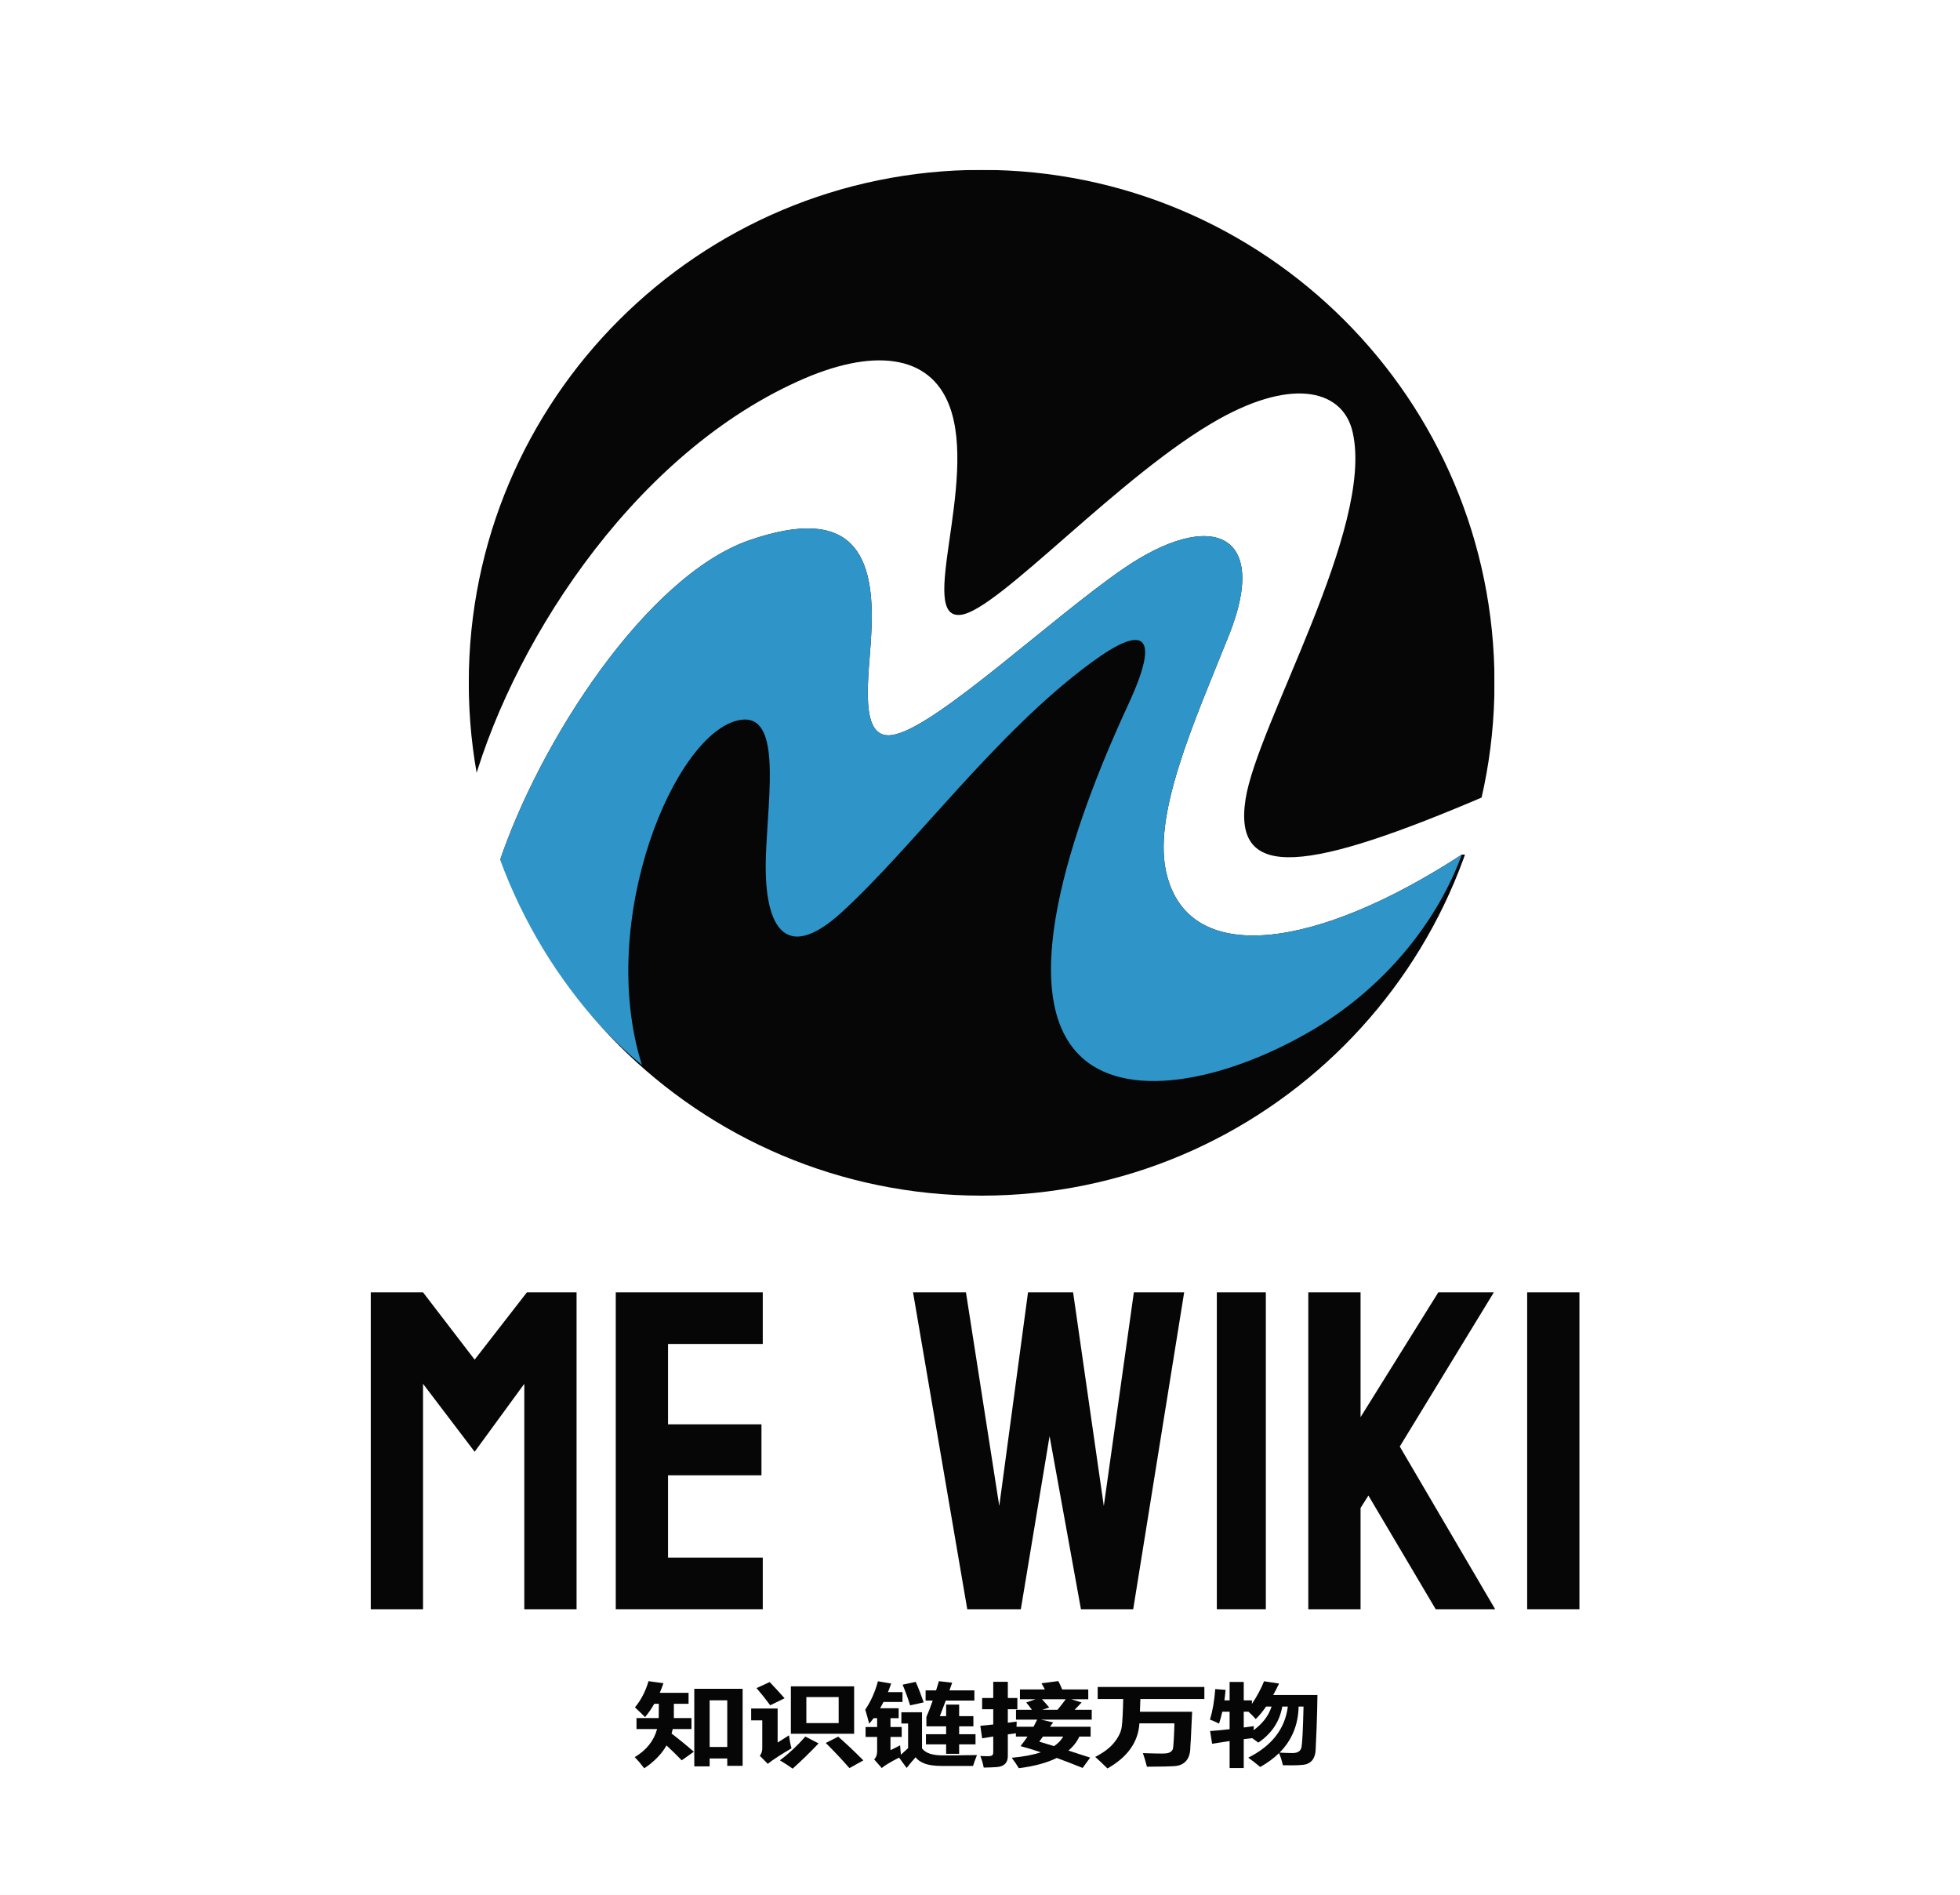
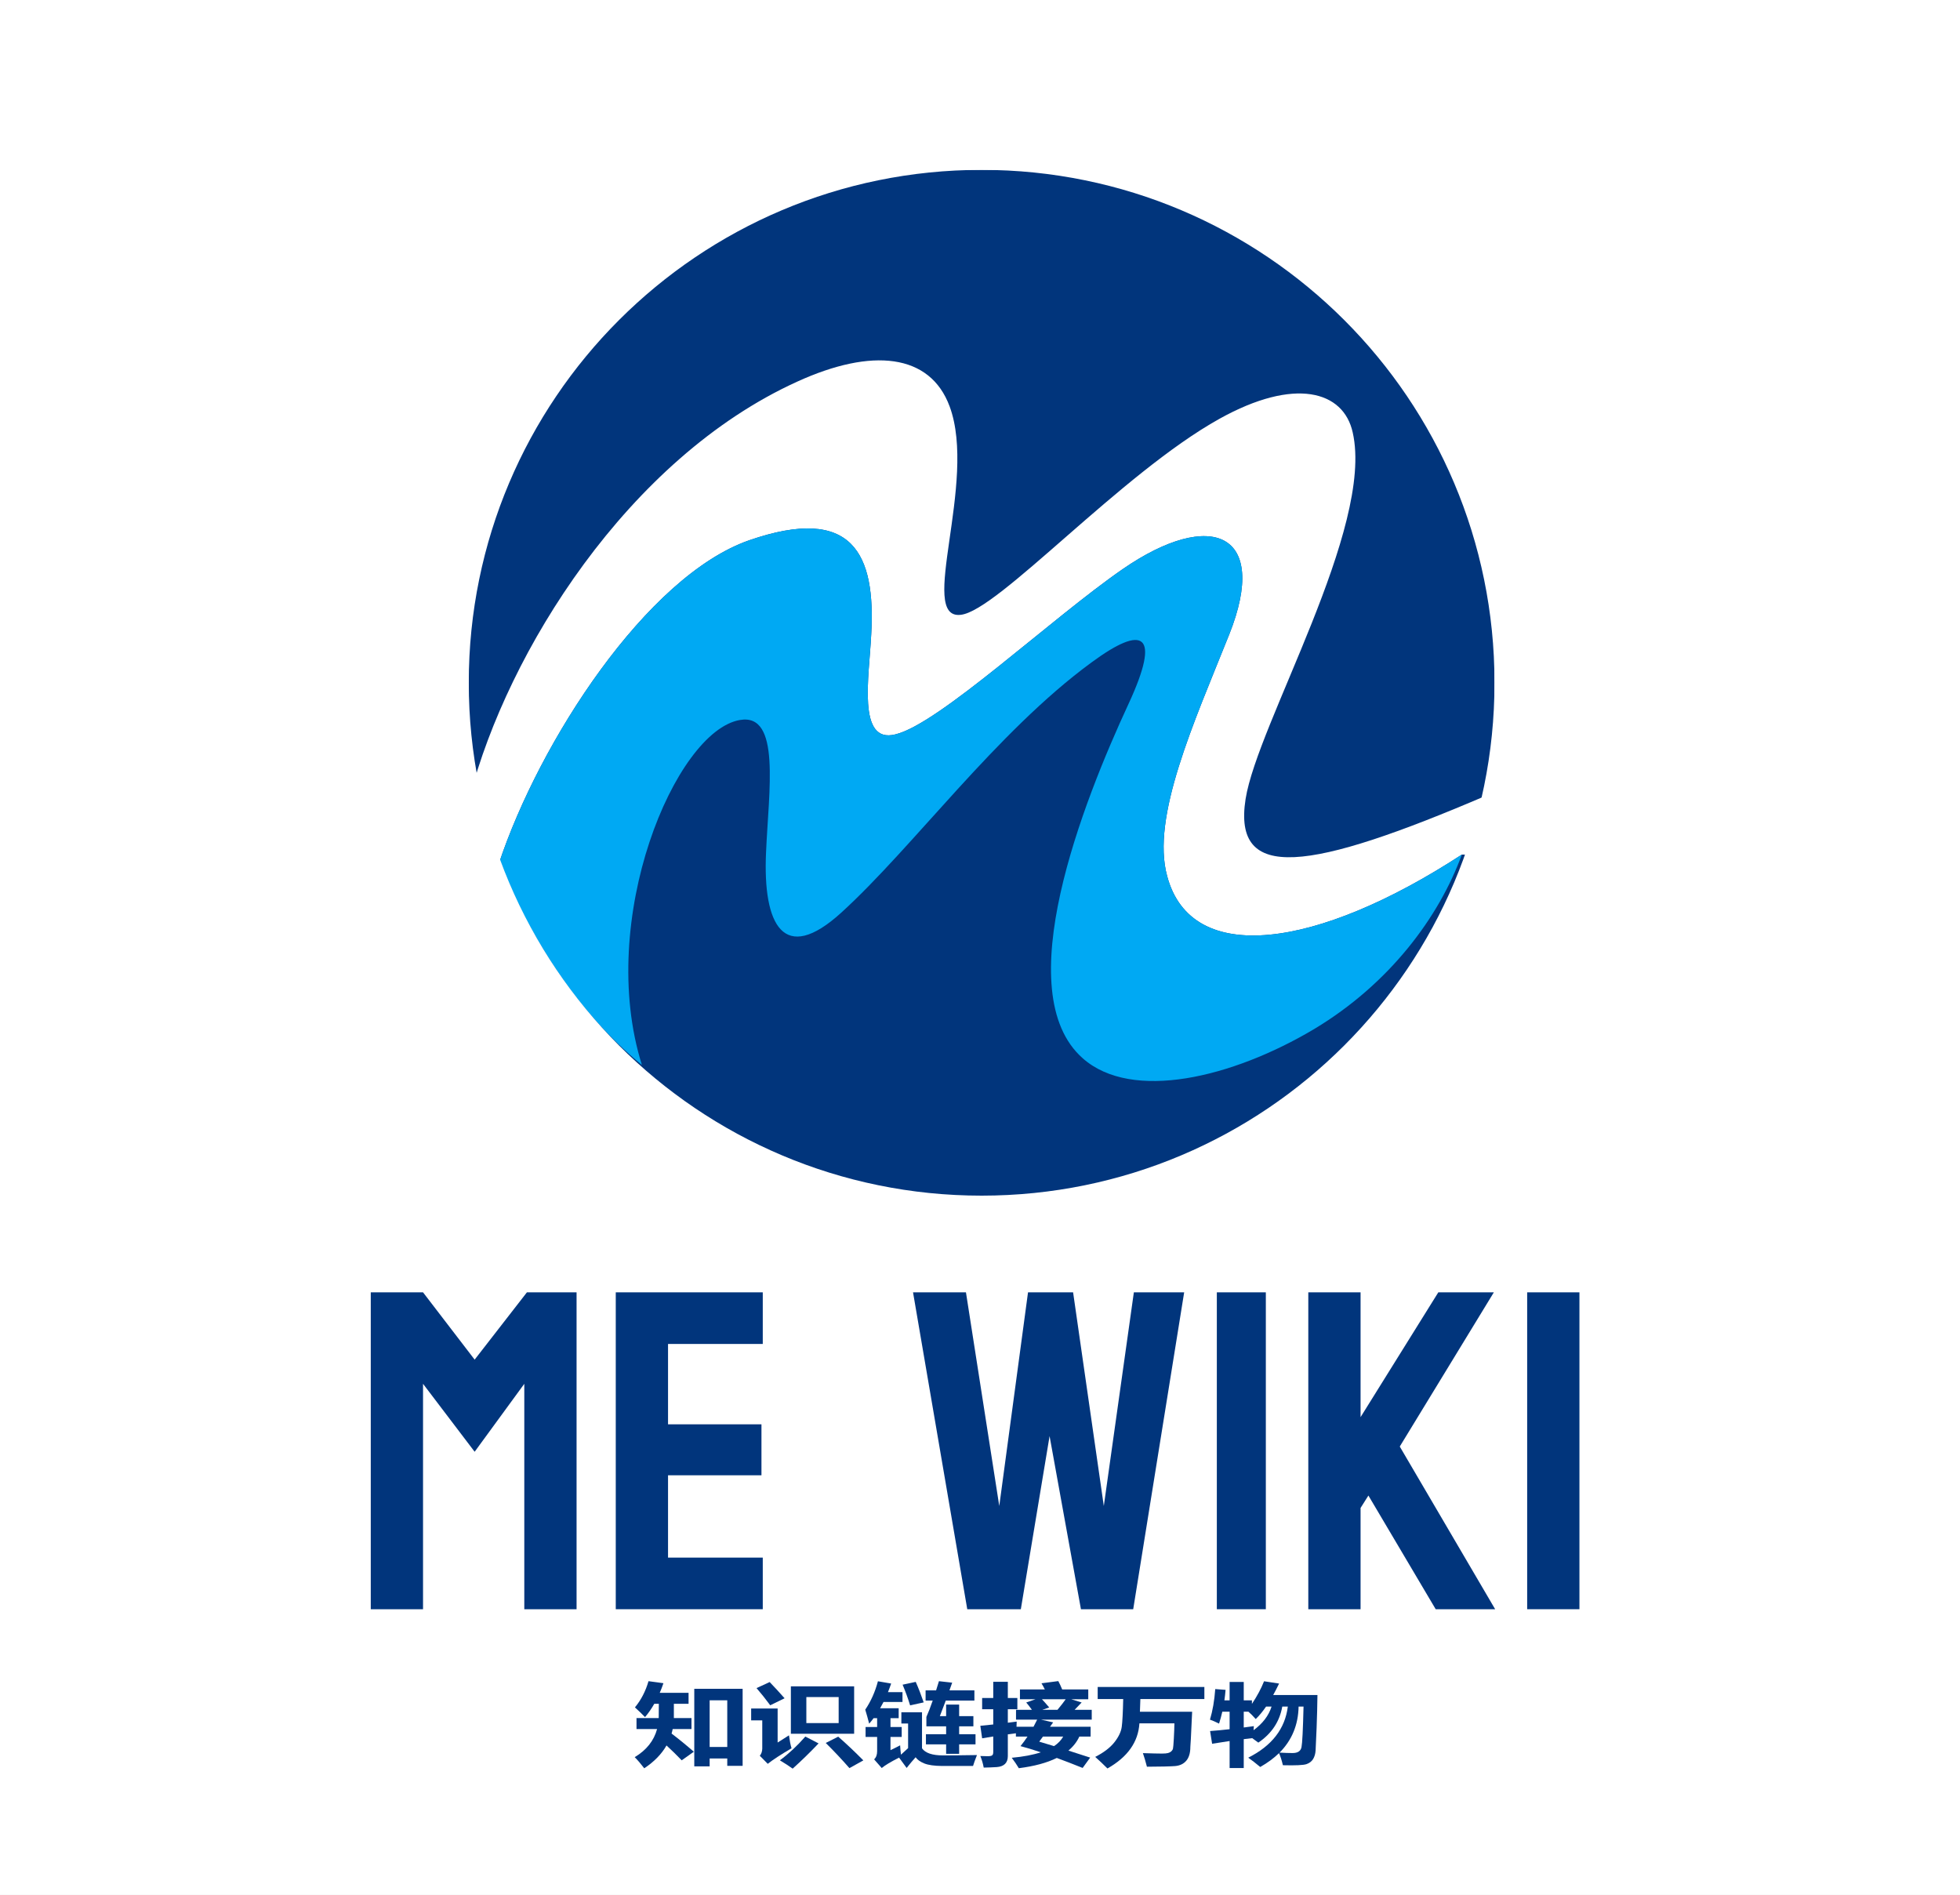
<svg xmlns="http://www.w3.org/2000/svg" width="3000" height="2900" viewBox="0 0 300 290" role="img" aria-labelledby="title desc">
  <defs>
    <mask id="emblem-mask" maskUnits="userSpaceOnUse" x="66.5" y="26" width="157" height="157">
      <circle cx="145" cy="104.5" r="78.5" fill="#fff" />
    </mask>
  </defs>
  <rect width="300" height="290" fill="#fff" />
  <g transform="translate(5.25 0)">
    <g id="emblem" mask="url(#emblem-mask)">
-       <rect x="66.5" y="26" width="157" height="157" fill="#060606" />
+       <rect x="66.5" y="26" width="157" height="157" fill="#01357c" />
      <g>
        <path id="white-ribbon" fill="#fff" d="M 66.7 121.8         C 72.4 99.9 90.8 70.2 116.8 58.4         C 128.2 53.2 137.1 54.1 140.1 62.2         C 144.4 73.8 135.1 94.9 141.8 94.1         C 147.5 93.5 166.3 72.5 181.4 64.1         C 192.9 57.7 200.4 59.8 201.8 66.2         C 205.1 80.8 187.2 110.8 185.4 122.3         C 183.4 135.1 195.1 133.4 222.4 121.7         L 231 121.7 L 231 130.8 L 218.5 130.8         C 196.4 145.2 177.1 148 173.4 134.1         C 170.9 125.1 177.5 110.6 182.9 97.1         C 189.1 81.5 180.1 77.8 166.6 87.1         C 155.6 94.7 138.5 110.8 131.8 112.4         C 125.9 113.9 127.8 103.5 128.1 97.1         C 128.8 84.8 125.3 77.2 109.4 82.7         C 93.7 88.2 77.3 113.5 71.1 132.2         L 64 132.2 L 64 121.8 Z" />
-         <path id="blue-ribbon" fill="#2f94c7" d="M 71.1 132.2         C 77.3 113.5 93.7 88.2 109.4 82.7         C 125.3 77.2 128.8 84.8 128.1 97.1         C 127.8 103.5 125.9 113.9 131.8 112.4         C 138.5 110.8 155.6 94.7 166.6 87.1         C 180.1 77.8 189.1 81.5 182.9 97.1         C 177.5 110.6 170.9 125.1 173.4 134.1         C 177.1 148 196.4 145.2 218.5 130.8         C 215 140.4 207.4 150.6 195.9 157.5         C 183.3 165 168 168.6 160.5 162         C 149 151.9 160.5 122.8 167.5 107.7         C 172.5 96.9 169.8 95.5 161.8 101.4         C 147.2 112.1 134.5 129.7 123.5 139.7         C 114.7 147.7 111.5 141.6 112 130.5         C 112.4 121 114.3 109.1 108 110.2         C 98.1 111.9 86 140.7 93 163         C 82.6 154.5 75.9 143.1 71.1 132.2 Z" />
+         <path id="blue-ribbon" fill="#00a9f3" d="M 71.1 132.2         C 77.3 113.5 93.7 88.2 109.4 82.7         C 125.3 77.2 128.8 84.8 128.1 97.1         C 127.8 103.5 125.9 113.9 131.8 112.4         C 138.5 110.8 155.6 94.7 166.6 87.1         C 180.1 77.8 189.1 81.5 182.9 97.1         C 177.5 110.6 170.9 125.1 173.4 134.1         C 177.1 148 196.4 145.2 218.5 130.8         C 215 140.4 207.4 150.6 195.9 157.5         C 183.3 165 168 168.6 160.5 162         C 149 151.9 160.5 122.8 167.5 107.7         C 172.5 96.9 169.8 95.5 161.8 101.4         C 147.2 112.1 134.5 129.7 123.5 139.7         C 114.7 147.7 111.5 141.6 112 130.5         C 112.4 121 114.3 109.1 108 110.2         C 98.1 111.9 86 140.7 93 163         C 82.6 154.5 75.9 143.1 71.1 132.2 Z" />
      </g>
    </g>
-     <g id="wordmark" fill="#060606">
+     <g id="wordmark" fill="#01357c">
      <path id="letter-m" d="M 51.5 197.8 H 59.5 L 67.4 208.1 L 75.4 197.8 H 83 V 246.3 H 75 V 211.8 L 67.4 222.2 L 59.5 211.8 V 246.3 H 51.5 Z" />
      <path id="letter-e" d="M 89 197.8 H 111.5 V 205.7 H 97 V 218 H 111.3 V 225.8 H 97 V 238.4 H 111.5 V 246.3 H 89 Z" />
      <path id="letter-w" d="M 134.5 197.8 H 142.6 L 147.7 230.5 L 152.1 197.8 H 159 L 163.7 230.5 L 168.3 197.8 H 176 L 168.2 246.3 H 160.2 L 155.4 219.8 L 151 246.3 H 142.8 Z" />
      <path id="letter-i-first" d="M 181 197.8 H 188.5 V 246.3 H 181 Z" />
      <path id="letter-k" d="M 195 197.8 H 203 V 216.9 L 214.9 197.8 H 223.4 L 209 221.4 L 223.6 246.3 H 214.5 L 204.2 228.9 L 203 230.8 V 246.3 H 195 Z" />
      <path id="letter-i-last" d="M 228.5 197.8 H 236.5 V 246.3 H 228.5 Z" />
    </g>
-     <g id="tagline" fill="#060606" fill-rule="nonzero" transform="matrix(0.01758265 0 0 0.01373534 91.797 268.789)">
+     <g id="tagline" fill="#01357c" fill-rule="nonzero" transform="matrix(0.01758265 0 0 0.01373534 91.797 268.789)">
      <path transform="translate(0 0)" d="M21.484,-424.316L214.844,-424.316C215.495,-433.105,215.82,-486.165,215.82,-583.496L176.27,-583.496C152.181,-529.134 125.326,-479.655 95.703,-435.059 66.406,-473.47 37.109,-509.603 7.813,-543.457 61.198,-626.139 100.586,-723.47 125.977,-835.449L255.859,-812.988C246.094,-775.553,235.352,-739.746,223.633,-705.566L474.609,-705.566 474.609,-583.496 346.68,-583.496 346.68,-424.316 500,-424.316 500,-302.246 336.426,-302.246C333.822,-284.993 330.566,-268.229 326.66,-251.953 393.066,-187.174 457.682,-119.629 520.508,-49.316L415.039,46.387C371.419,-11.556 327.311,-66.732 282.715,-119.141 239.746,-22.786 175.13,62.012 88.867,135.254 58.919,85.124 31.25,43.783 5.859,11.23 108.073,-67.22 173.014,-171.712 200.684,-302.246L21.484,-302.246z M524.414,113.77L524.414,-750.488 945.313,-750.488 945.313,107.91 811.523,107.91 811.523,25.879 658.203,25.879 658.203,113.77z M811.523,-622.559L658.203,-622.559 658.203,-102.051 811.523,-102.051z" />
      <path transform="translate(1000 0)" d="M180.664,-825.684C222.331,-770.345,265.625,-710.124,310.547,-645.02L185.547,-566.895C146.484,-634.603,106.771,-698.405,66.406,-758.301z M365.234,-777.832L916.016,-777.832 916.016,-249.512 365.234,-249.512z M781.25,-368.652L781.25,-658.691 500,-658.691 500,-368.652z M348.633,-231.934C355.143,-170.736 362.63,-122.559 371.094,-87.402 279.297,-19.043 210.286,38.574 164.063,85.449L94.727,-4.395C108.398,-25.228,115.56,-51.921,116.211,-84.473L116.211,-398.926 19.531,-398.926 19.531,-530.762 250,-530.762 250,-151.855z M491.211,-218.262L606.445,-142.09C531.576,-41.178 456.38,52.572 380.859,139.16 348.307,109.212 311.198,78.288 269.531,46.387 347.005,-27.181 420.898,-115.397 491.211,-218.262z M777.344,-217.285C852.214,-133.301,925.13,-45.085,996.094,47.363L875,133.301C809.245,36.947,740.56,-56.478,668.945,-146.973z" />
      <path transform="translate(2000 0)" d="M541.016,-244.629L716.797,-244.629 716.797,-332.52 544.922,-332.52 544.922,-437.012C561.523,-483.887,579.915,-544.759,600.098,-619.629L538.086,-619.629 538.086,-732.91 629.395,-732.91 654.297,-835.449 769.531,-818.848C761.719,-789.551,753.743,-760.905,745.605,-732.91L962.891,-732.91 962.891,-619.629 713.867,-619.629 662.109,-445.801 716.797,-445.801 716.797,-574.707 830.078,-574.707 830.078,-445.801 954.102,-445.801 954.102,-332.52 830.078,-332.52 830.078,-244.629 972.656,-244.629 972.656,-131.348 830.078,-131.348 830.078,-25.879 716.797,-25.879 716.797,-131.348 541.016,-131.348z M985.352,-12.207C969.727,37.923,958.333,78.288,951.172,108.887L681.641,109.375C613.932,108.724 562.5,99.447 527.344,81.543 492.187,63.639 466.797,40.527 451.172,12.207 425.13,49.316 399.089,89.03 373.047,131.348L307.129,16.113C232.259,65.267,181.966,104.004,156.25,132.324L89.844,35.645C107.422,14.811,116.211,-15.137,116.211,-54.199L116.211,-214.355 15.625,-214.355 15.625,-324.707 116.211,-324.707 116.211,-423.34 85.449,-423.34C73.079,-401.855 60.221,-381.348 46.875,-361.816 35.807,-417.806 24.414,-469.889 12.695,-518.066 62.174,-611.816 98.958,-717.285 123.047,-834.473L238.281,-809.082C229.492,-776.204,220.215,-744.303,210.449,-713.379L336.914,-713.379 336.914,-604.004 171.875,-604.004C162.435,-579.915,152.507,-556.478,142.09,-533.691L303.711,-533.691 303.711,-423.34 232.422,-423.34 232.422,-324.707 330.078,-324.707 330.078,-214.355 232.422,-214.355 232.422,-66.895C260.417,-83.822 288.411,-101.725 316.406,-120.605 318.034,-81.868 320.475,-47.201 323.73,-16.602 344.889,-41.992 365.56,-66.243 385.742,-89.355L385.742,-363.77 327.148,-363.77 327.148,-488.77 506.836,-488.77 506.836,-87.402C535.807,-34.668 596.842,-8.301 689.941,-8.301 757.65,-8.301 856.12,-9.603 985.352,-12.207z M452.148,-827.637C476.237,-757.975,499.349,-681.803,521.484,-599.121L403.32,-565.918C383.789,-647.298,361.979,-724.121,337.891,-796.387z" />
      <path transform="translate(3000 0)" d="M954.102,-634.277L805.664,-634.277 896.484,-598.145 834.961,-516.113 984.375,-516.113 984.375,-406.738 542.969,-406.738 648.438,-376.465 621.094,-327.637 974.609,-327.637 974.609,-218.262 876.465,-218.262C855.306,-159.342,823.568,-107.259,781.25,-62.012L970.703,16.113 905.273,131.348C824.219,89.681 749.186,52.572 680.176,20.02 594.238,74.382 484.049,112.467 349.609,134.277 332.682,97.819 312.174,59.082 288.086,18.066 388.346,6.348 472.656,-13.997 541.016,-42.969 474.609,-71.615 415.69,-94.564 364.258,-111.816 386.068,-146.322 406.413,-181.803 425.293,-218.262L324.219,-218.262 324.219,-254.883C301.758,-251.628,278.32,-247.721,253.906,-243.164L253.906,-0.488C253.906,37.272 245.687,66.406 229.248,86.914 212.809,107.422 188.558,119.059 156.494,121.826 124.43,124.593 86.914,126.465 43.945,127.441 38.086,85.124 28.32,42.155 14.648,-1.465 38.737,-0.163 60.059,0.488 78.613,0.488 98.47,0.488 111.491,-2.767 117.676,-9.277 123.861,-15.788 126.953,-27.832 126.953,-45.41L126.953,-219.238 30.273,-198.73 14.648,-338.379C45.898,-341.96,83.333,-346.842,126.953,-353.027L126.953,-522.949 30.273,-522.949 30.273,-647.949 126.953,-647.949 126.953,-828.613 253.906,-828.613 253.906,-647.949 336.914,-647.949 336.914,-522.949 253.906,-522.949 253.906,-372.559 331.055,-385.254C330.078,-364.421,329.59,-345.215,329.59,-327.637L477.539,-327.637C488.607,-353.353,499.186,-379.72,509.277,-406.738L325.195,-406.738 325.195,-516.113 463.867,-516.113C444.661,-549.967,428.06,-577.311,414.063,-598.145L495.117,-634.277 359.375,-634.277 359.375,-743.652 576.172,-743.652C566.732,-767.741,556.966,-790.527,546.875,-812.012L693.359,-836.426C704.753,-809.082,715.983,-778.157,727.051,-743.652L954.102,-743.652z M614.258,-542.48L553.223,-516.113 686.035,-516.113C718.262,-565.918,742.188,-605.306,757.813,-634.277L550.781,-634.277C569.336,-609.212,590.495,-578.613,614.258,-542.48z M527.344,-161.621L656.25,-111.816C692.057,-142.415,718.587,-177.897,735.84,-218.262L559.57,-218.262z" />
      <path transform="translate(4000 0)" d="M464.844,117.676C453.125,59.082 441.406,8.626 429.688,-33.691 508.789,-30.436 564.29,-28.809 596.191,-28.809 619.629,-28.809 637.044,-30.762 648.438,-34.668 659.831,-38.574 669.271,-44.84 676.758,-53.467 684.245,-62.093 689.128,-72.021 691.406,-83.252 693.685,-94.482 696.208,-132.08 698.975,-196.045 701.742,-260.01 703.451,-316.569 704.102,-365.723L399.414,-365.723C389.323,-157.389 296.549,10.254 121.094,137.207 87.24,93.587 51.758,50.618 14.648,8.301 88.216,-39.551 143.636,-93.506 180.908,-153.564 218.18,-213.623 239.746,-271.403 245.605,-326.904 251.465,-382.406 255.697,-485.514 258.301,-636.23L36.133,-636.23 36.133,-770.996 964.844,-770.996 964.844,-636.23 407.715,-636.23 403.809,-494.629 858.398,-494.629 847.168,-190.43 842.773,-103.027C842.773,-35.645 830.892,15.788 807.129,51.27 783.366,86.751 750.326,106.527 708.008,110.596 665.69,114.665 584.635,117.025 464.844,117.676z" />
      <path transform="translate(5000 0)" d="M307.617,132.324L184.57,132.324 184.57,-168.457C131.185,-158.691,80.404,-148.6,32.227,-138.184L14.648,-279.785C67.057,-284.668,123.698,-291.504,184.57,-300.293L184.57,-495.605 121.094,-495.605C112.956,-449.707 103.516,-405.436 92.773,-362.793 62.174,-382.324 35.807,-396.973 13.672,-406.738 37.109,-506.999 52.409,-620.605 59.57,-747.559L149.414,-738.77C146.81,-698.73,143.392,-659.668,139.16,-621.582L184.57,-621.582 184.57,-826.66 307.617,-826.66 307.617,-621.582 378.906,-621.582 378.906,-582.52C423.828,-668.457 458.984,-752.441 484.375,-834.473 531.25,-826.009 574.87,-817.546 615.234,-809.082 597.982,-763.184 580.892,-720.54 563.965,-681.152L949.219,-681.152C948.242,-568.197,945.801,-446.126,941.895,-314.941L933.105,-62.5C931.152,-25.716 923.991,5.778 911.621,31.982 899.251,58.187 880.046,77.148 854.004,88.867 827.962,100.586 759.44,104.655 648.438,101.074 638.672,47.689 627.441,2.767 614.746,-33.691 569.173,23.275 514.648,74.707 451.172,120.605 410.156,76.986 375.326,42.48 346.68,17.09 552.409,-115.397 667.318,-305.176 691.406,-552.246L643.066,-552.246C619.629,-384.603 550.13,-250.814 434.57,-150.879 415.365,-169.434 397.624,-186.035 381.348,-200.684L307.617,-189.453z M828.125,-552.246L785.156,-552.246C781.901,-348.47 726.725,-177.572 619.629,-39.551 660.319,-36.296 698.242,-34.668 733.398,-34.668 777.995,-34.668 803.711,-56.722 810.547,-100.83 817.383,-144.938 823.242,-295.41 828.125,-552.246z M412.109,-413.574C385.742,-450.684,364.421,-478.027,348.145,-495.605L307.617,-495.605 307.617,-319.336C335.938,-323.893 365.234,-328.939 395.508,-334.473 394.531,-320.475 393.717,-305.339 393.066,-289.063 472.168,-362.956 524.414,-450.684 549.805,-552.246L501.953,-552.246C472.005,-496.582,442.057,-450.358,412.109,-413.574z" />
    </g>
  </g>
</svg>
